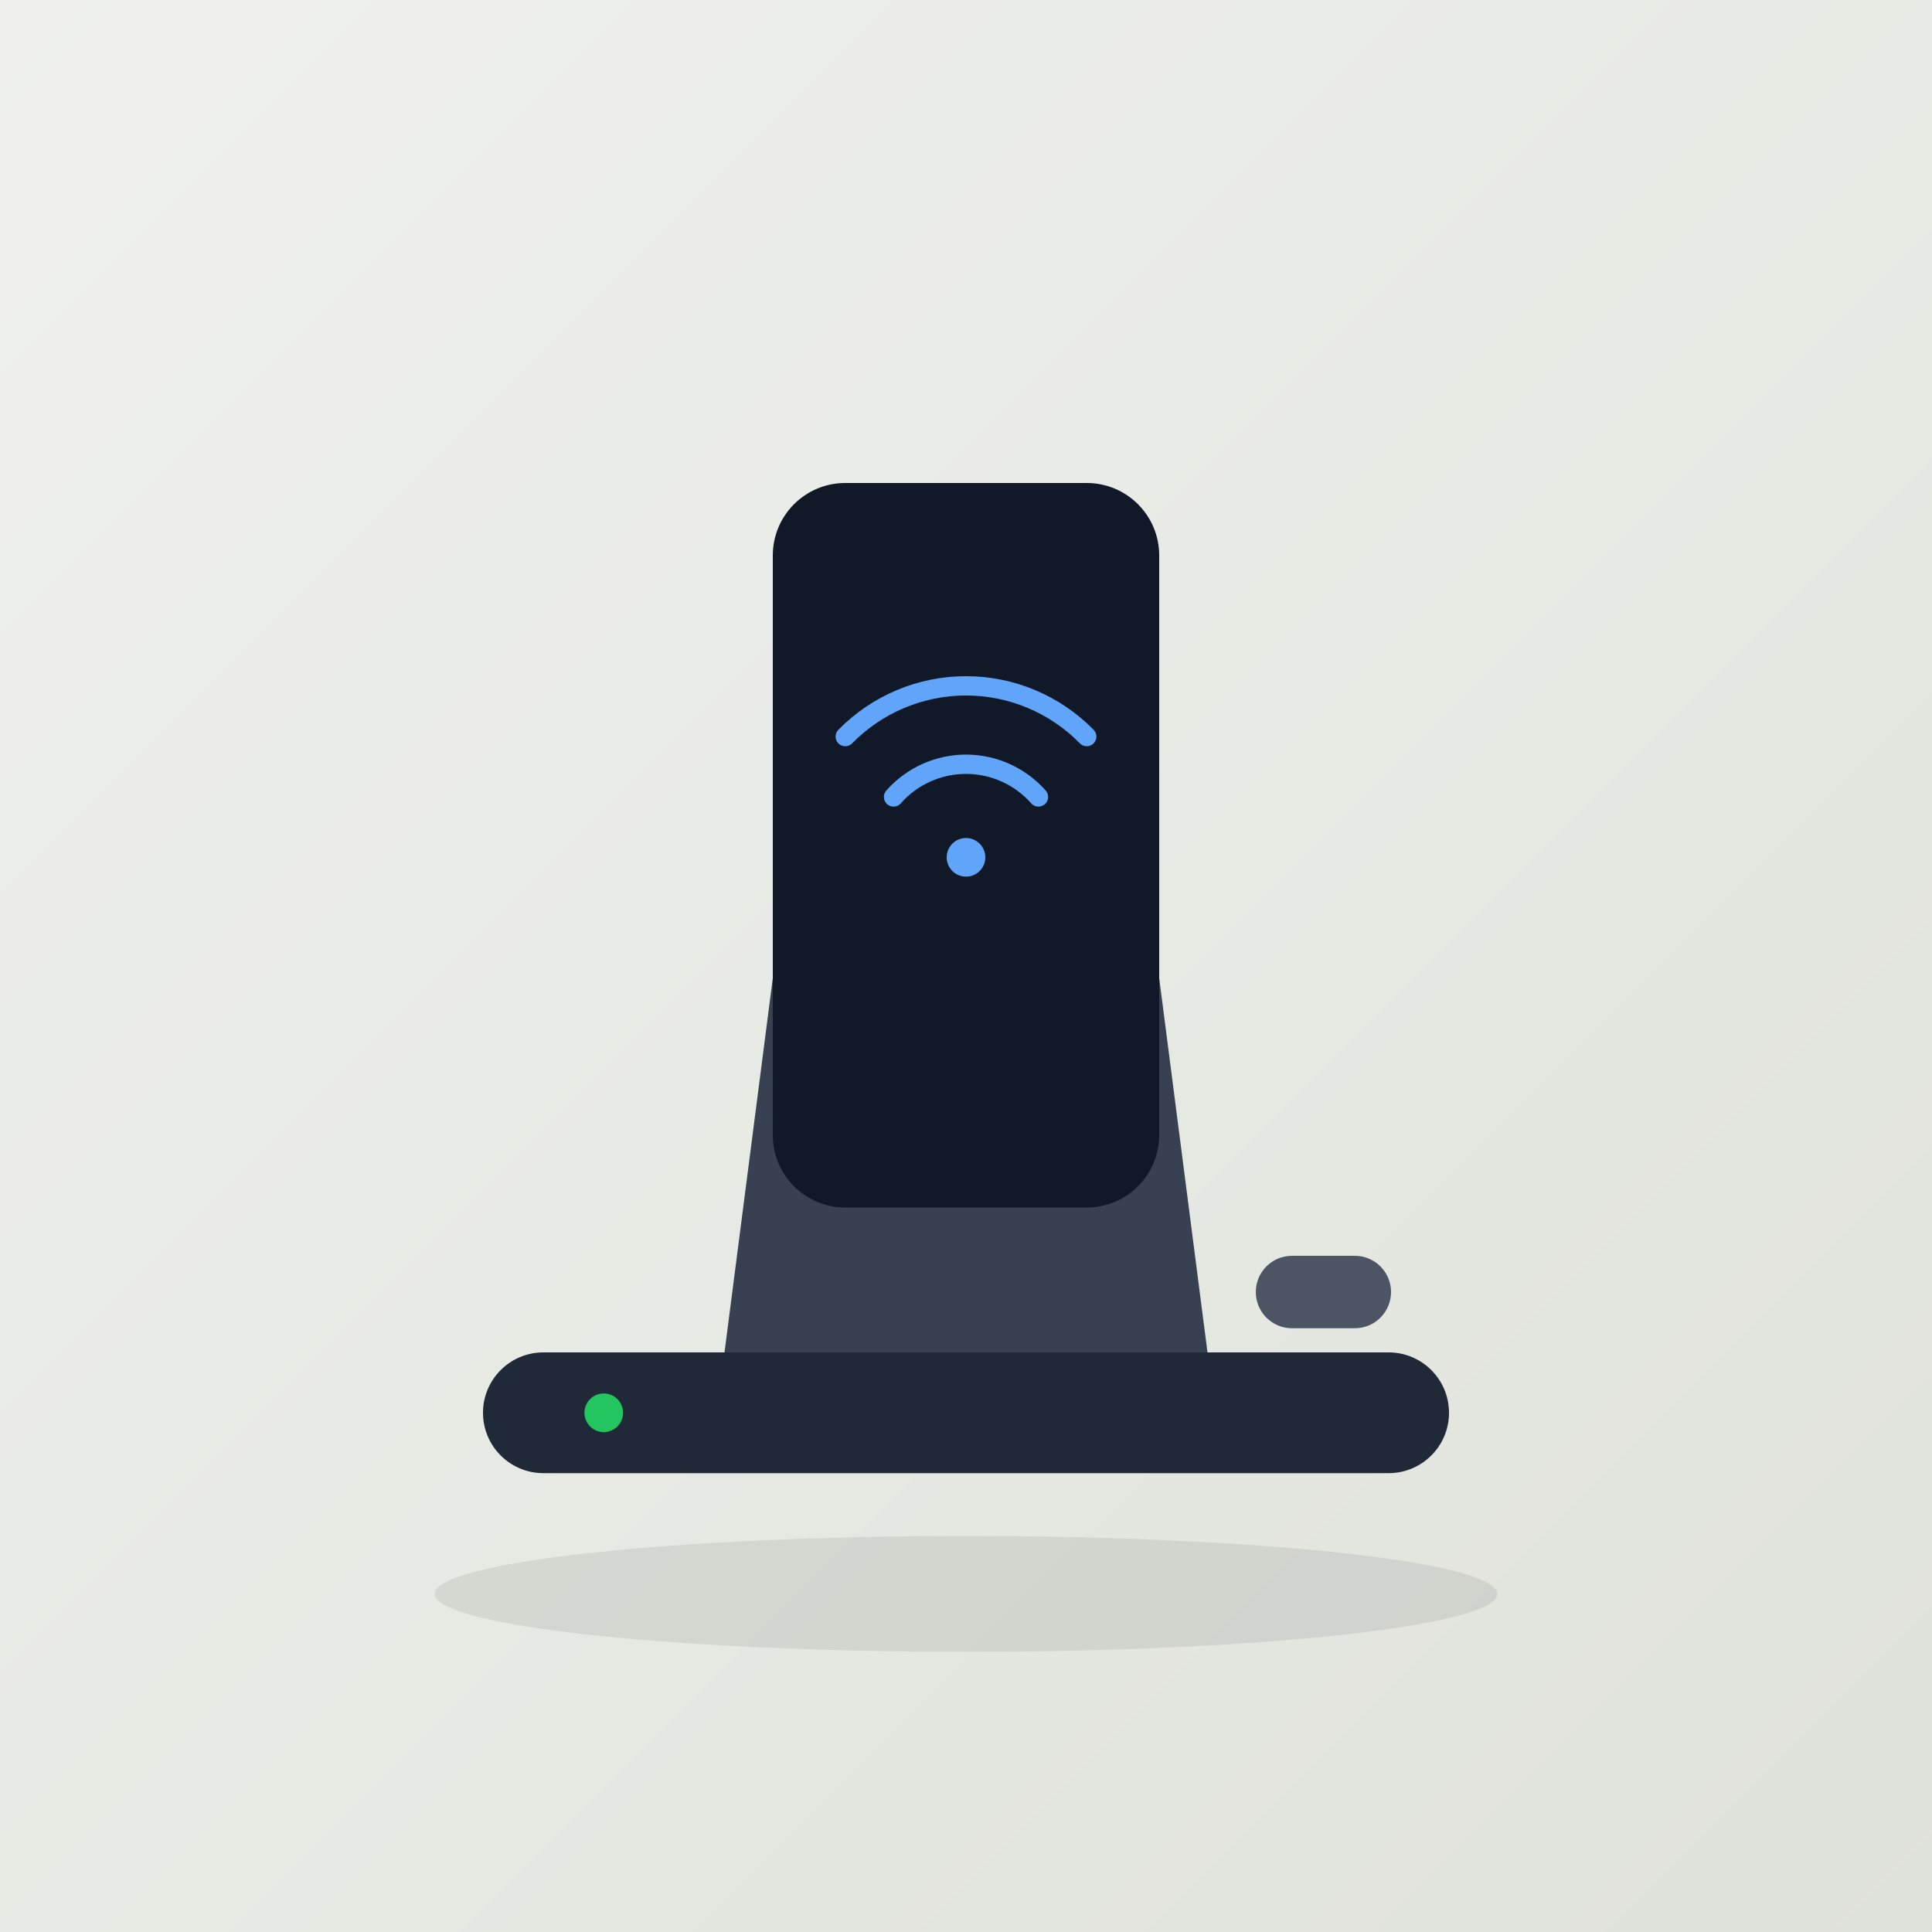
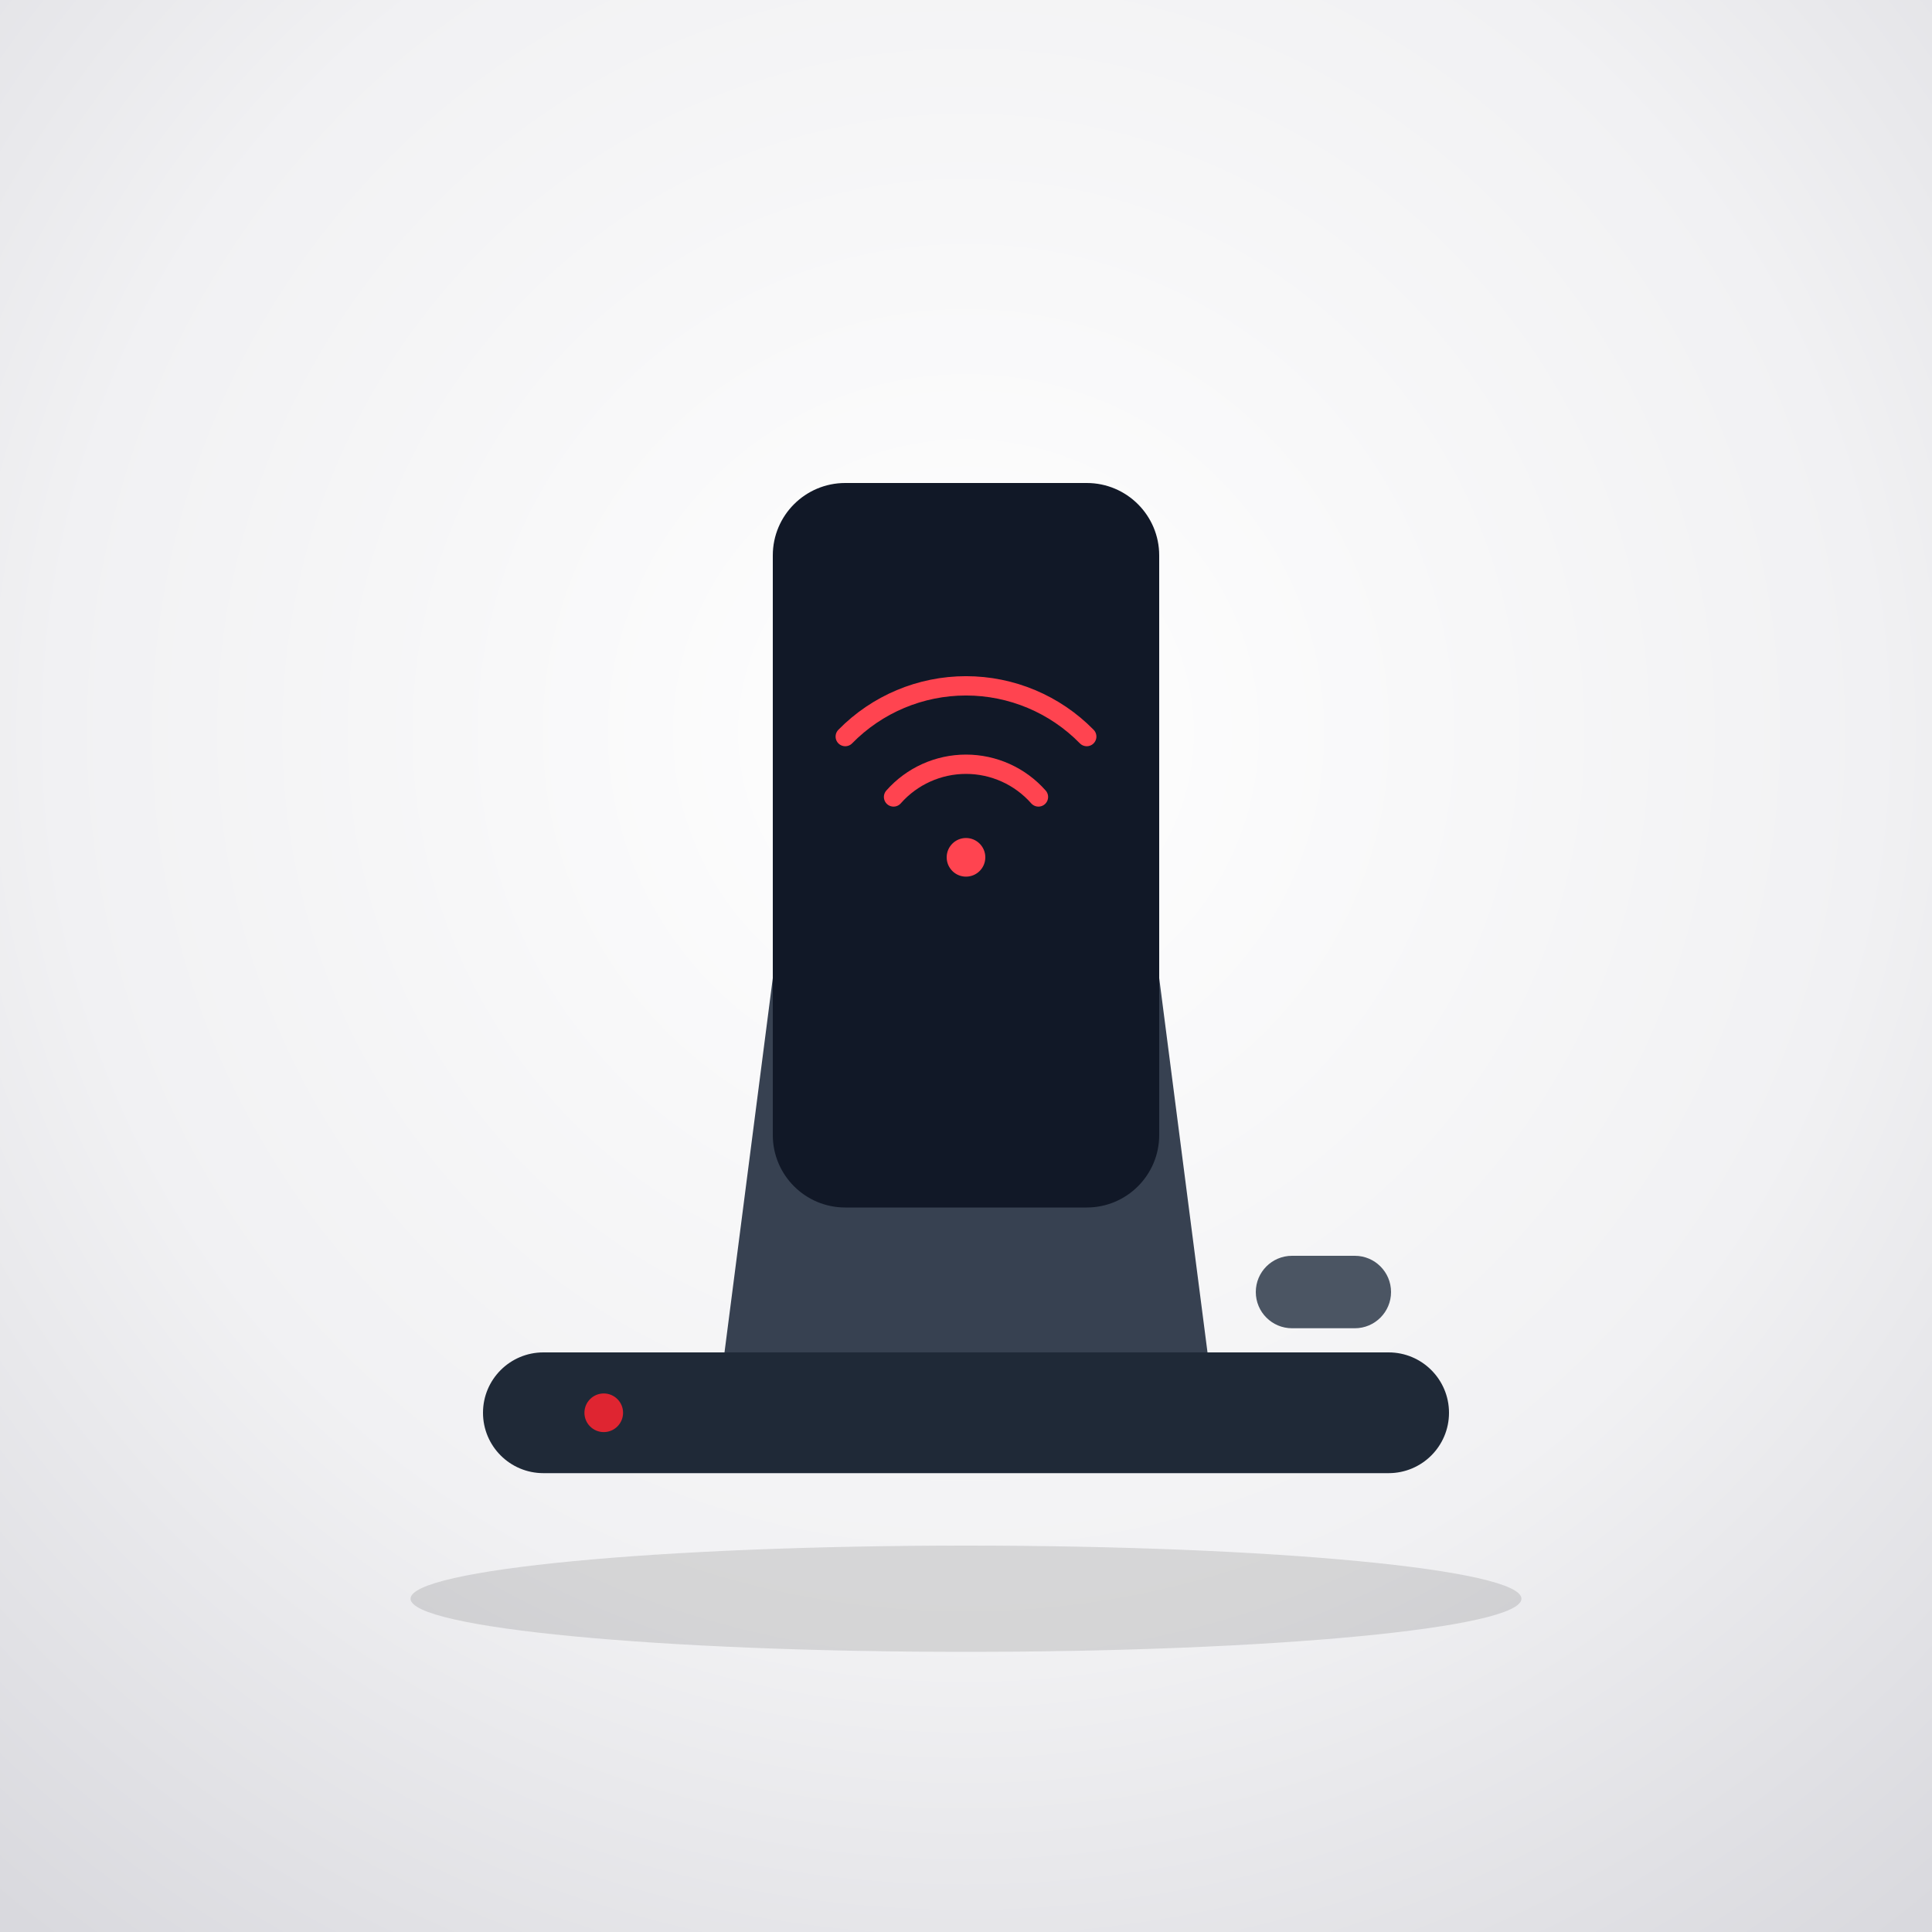
<svg xmlns="http://www.w3.org/2000/svg" viewBox="0 0 800 800" role="img">
  <defs>
-     <linearGradient id="bg" x1="0" y1="0" x2="1" y2="1">
-       <stop offset="0" stop-color="#f0f1ee" />
-       <stop offset="1" stop-color="#dfe2da" />
-     </linearGradient>
+     <radialGradient id="bg" cx="50%" cy="38%" r="78%">
+       <stop offset="0" stop-color="#ffffff" />
+       <stop offset=".6" stop-color="#f1f1f3" />
+       <stop offset="1" stop-color="#d9d9de" />
+     </radialGradient>
    <linearGradient id="scr" x1="0" y1="0" x2="1" y2="1">
-       <stop offset="0" stop-color="#3b82f6" />
-       <stop offset=".55" stop-color="#6366f1" />
-       <stop offset="1" stop-color="#0ea5e9" />
+       <stop offset="0" stop-color="#ff4450" />
+       <stop offset=".5" stop-color="#df2531" />
+       <stop offset="1" stop-color="#3a070b" />
    </linearGradient>
    <linearGradient id="scr2" x1="0" y1="0" x2="1" y2="1">
-       <stop offset="0" stop-color="#f97316" />
-       <stop offset="1" stop-color="#db2777" />
+       <stop offset="0" stop-color="#3f3f46" />
+       <stop offset=".55" stop-color="#18181b" />
+       <stop offset="1" stop-color="#df2531" />
    </linearGradient>
    <linearGradient id="scr3" x1="0" y1="0" x2="1" y2="1">
-       <stop offset="0" stop-color="#10b981" />
-       <stop offset="1" stop-color="#0e7490" />
+       <stop offset="0" stop-color="#1c1c1f" />
+       <stop offset=".6" stop-color="#7a0f16" />
+       <stop offset="1" stop-color="#df2531" />
    </linearGradient>
  </defs>
  <rect width="800" height="800" fill="url(#bg)" />
-   <ellipse cx="400" cy="660" rx="220" ry="24" fill="#000" opacity="0.08" />
+   <ellipse cx="400" cy="662" rx="230" ry="22" fill="#000" opacity="0.12" />
  <rect x="200" y="560" width="400" height="50" rx="25" fill="#1f2937" />
  <path d="M300 560 L340 250 h120 L500 560" fill="#374151" />
  <rect x="320" y="200" width="160" height="300" rx="30" fill="#111827" />
-   <g fill="none" stroke="#60a5fa" stroke-width="8" stroke-linecap="round">
+   <g fill="none" stroke="#ff4450" stroke-width="8" stroke-linecap="round">
    <path d="M370 330 a40 40 0 0 1 60 0" />
    <path d="M350 305 a70 70 0 0 1 100 0" />
  </g>
-   <circle cx="400" cy="355" r="8" fill="#60a5fa" />
+   <circle cx="400" cy="355" r="8" fill="#ff4450" />
  <rect x="520" y="520" width="56" height="30" rx="15" fill="#4b5563" />
-   <circle cx="250" cy="585" r="8" fill="#22c55e" />
+   <circle cx="250" cy="585" r="8" fill="#df2531" />
</svg>
